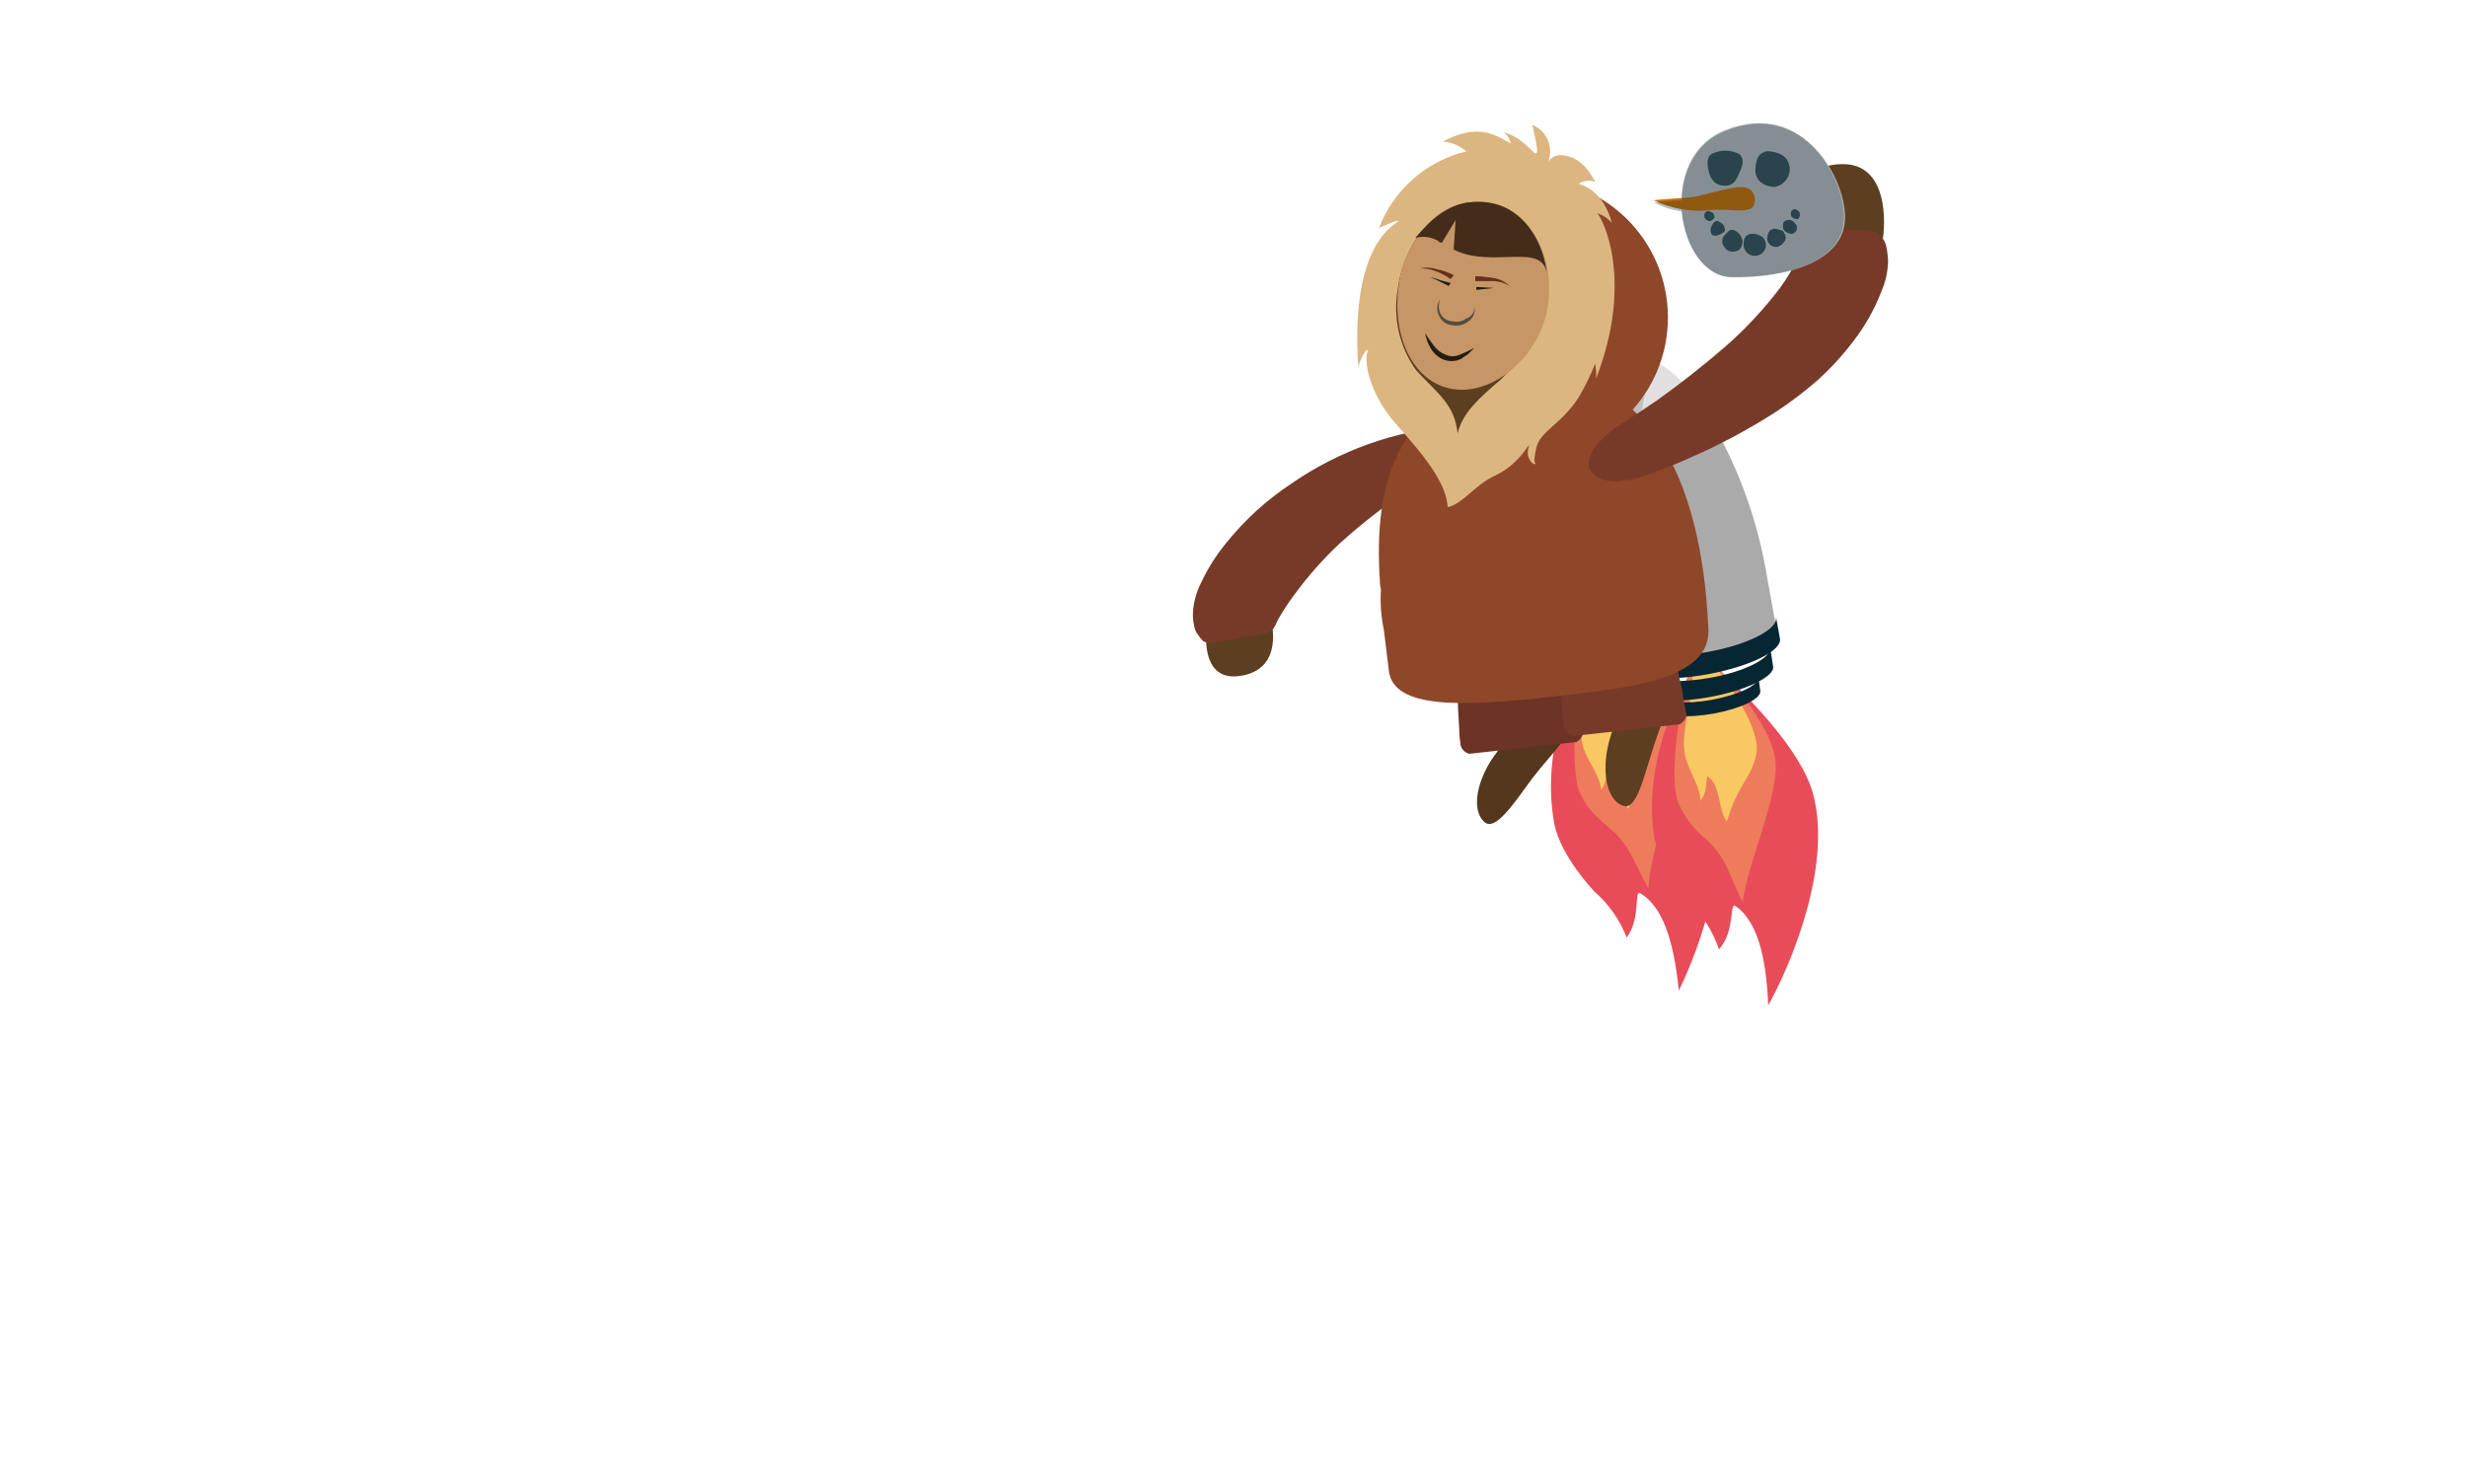
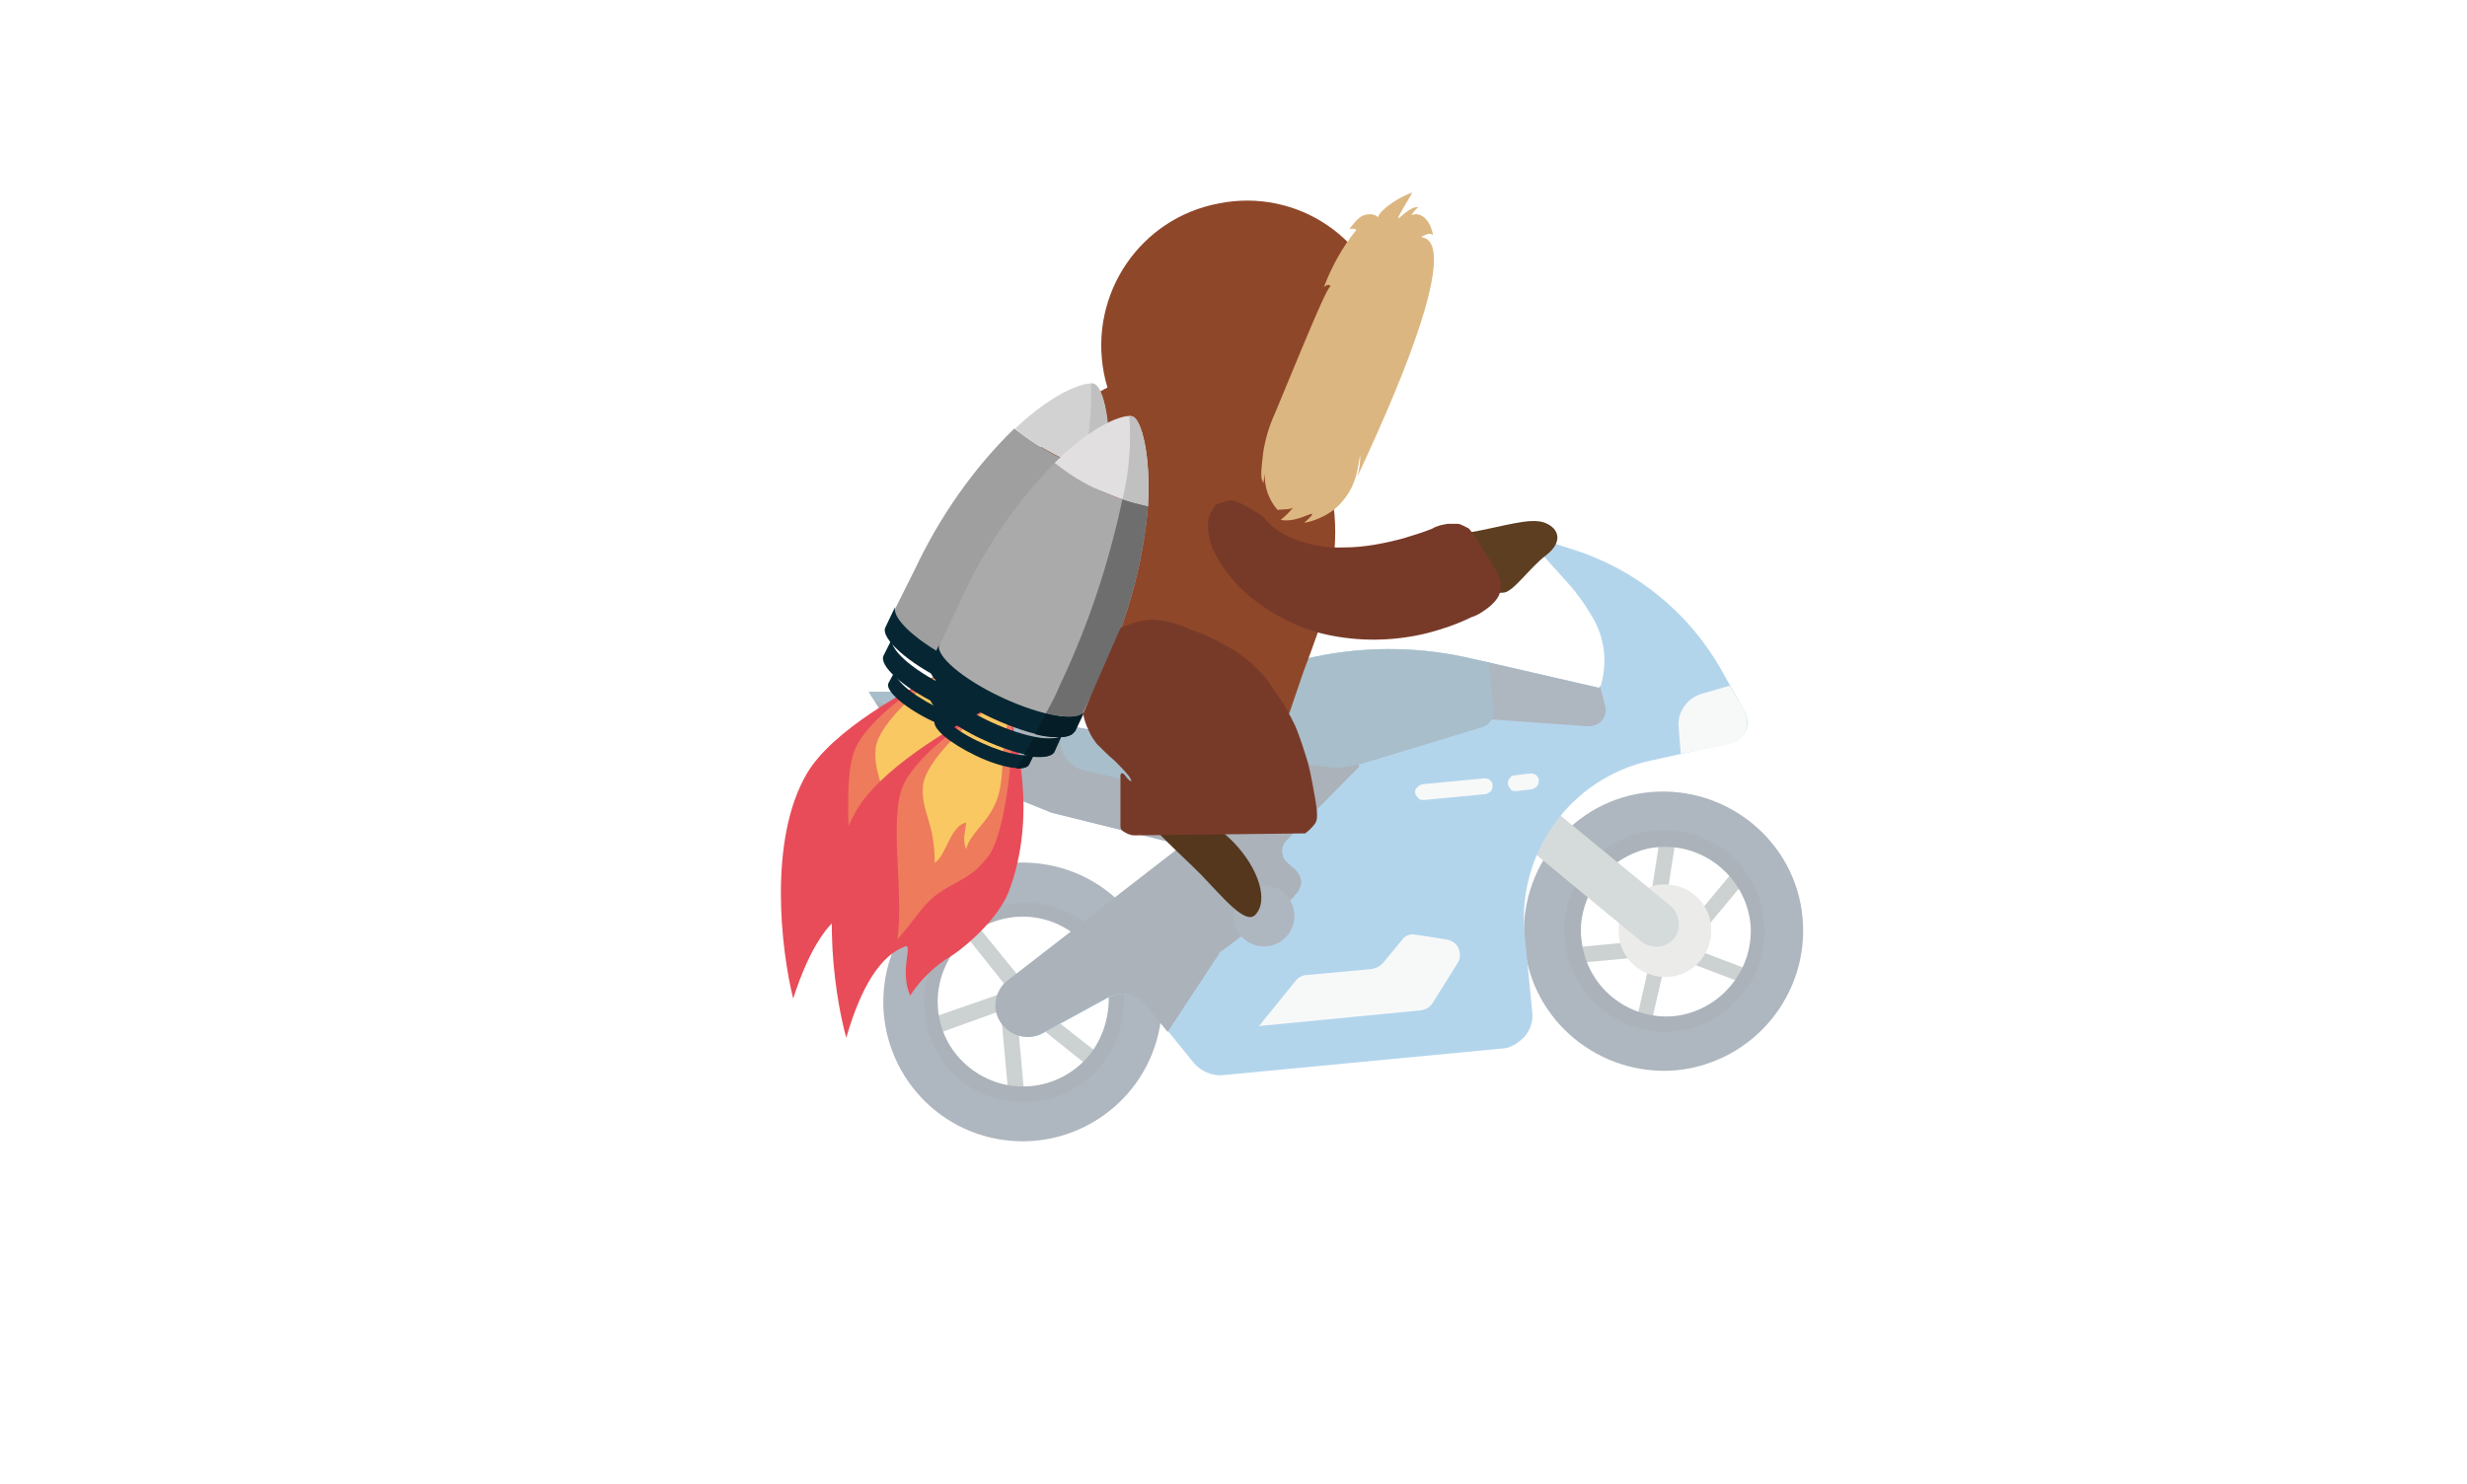
- <svg xmlns="http://www.w3.org/2000/svg" viewBox="0 0 251 151">
-   <defs>
-     <style>.cls-1{fill:#e84c59;}.cls-2{fill:#ee7b5c;}.cls-3{fill:#f9c862;}.cls-4{fill:#062633;}.cls-5{fill:#abaaaa;}.cls-6{fill:#e1dfe0;}.cls-7{fill:none;}.cls-8{fill:#041d26;}.cls-9{fill:#6e6e6e;}.cls-10{fill:silver;}.cls-11{fill:#5e3e21;}.cls-12{fill:#783a28;}.cls-13{fill:#54371d;}.cls-14{fill:#6d3325;}.cls-15{fill:#8f4729;}.cls-16{fill:#dcb680;}.cls-17{fill:#c69666;}.cls-18{fill:#662f1e;}.cls-19{fill:#231d13;}.cls-20{fill:#574c3e;}.cls-21{fill:#442c1a;}.cls-22{fill:#bdbbbb;}.cls-23{fill:#3a5056;}.cls-24{fill:#cc6f00;}.cls-25{fill:#002735;opacity:0.3;isolation:isolate;}</style>
-   </defs>
-   <g id="Layer_2" data-name="Layer 2">
-     <path class="cls-1" d="M163.3,66.4c3.4,2.7,9.6,8.2,11,12.8,2.3,7.2-1.4,17.4-3.5,21.6-.5-5.2-1.7-8.6-3.9-9.9-.7-.4.1,2.5-1.4,4.5a11.85,11.85,0,0,0-3.3-4.7c-1.4-1.5-3.7-4.5-4.1-7.1-1.4-8.1,2.5-15.2,3.1-16.9Z" />
-     <path class="cls-2" d="M163.3,66.4c1.6,1,6.2,5.8,6.9,9.2S168,86,167.7,90.4c-1.6-2.9-1.8-4.3-3.9-6.1s-2.3-2.2-3-3.5-.8-5.6-.3-9.4a17.86,17.86,0,0,1,.9-4.6Z" />
-     <path class="cls-3" d="M163.3,66.4c1.6,1.5,5.3,6.4,5,8.9s-1.8,3.2-2.6,7c-.9-.9-.8-3.8-2.2-4.5-.1,1,.1,1.6-.6,2.6-.1-1.5-1.2-2.6-1.8-4.3-.6-2-.1-4.2.1-6.1a17.1,17.1,0,0,0,0-3.2Z" />
-     <path class="cls-4" d="M163,67.9c3.6-.9,6.3-2.4,6.1-3.4l.4,1.8c.2,1-2.5,2.5-6.1,3.4s-6.7.7-7-.3l-.4-1.8C156.3,68.6,159.4,68.8,163,67.9Z" />
-     <path class="cls-4" d="M163.6,70.1c2.7-.6,4.8-1.9,4.6-2.6l.3,1.4c.2.8-1.9,1.9-4.6,2.6s-5.1.6-5.2-.2l-.3-1.4C158.5,70.6,160.8,70.7,163.6,70.1Z" />
-     <path class="cls-5" d="M162,41.9a46.06,46.06,0,0,1,6.5,15.5c.9,3.7,1.6,6.5,1.6,6.5a30.92,30.92,0,0,1-7.1,3.4,34,34,0,0,1-7.8.3s-.8-2.7-1.7-6.5a44.67,44.67,0,0,1-1.1-16.7,21.36,21.36,0,0,0,5-.6A29.82,29.82,0,0,0,162,41.9Z" />
-     <path class="cls-6" d="M155.3,36c.9-.2,3.7,1.5,6.6,5.9a19.78,19.78,0,0,1-4.8,1.8,20.74,20.74,0,0,1-5,.6C152.9,39.2,154.6,36.2,155.3,36Z" />
-     <path class="cls-4" d="M162.4,65.4c4.2-1,7.3-2.8,7.1-3.9l.5,2.1c.3,1.2-2.9,2.9-7.1,3.9s-7.8.9-8.1-.3l-.5-2.1C154.6,66.2,158.2,66.4,162.4,65.4Z" />
-     <path class="cls-7" d="M156.5,68.1a14.08,14.08,0,0,0,2,.1l.1.3A4.64,4.64,0,0,1,156.5,68.1Z" />
-     <path class="cls-7" d="M158.7,70.3h.5v.2A1.69,1.69,0,0,0,158.7,70.3Z" />
-     <path class="cls-8" d="M158.6,68.4l.6,1.8h-.5a.78.78,0,0,1-.4-.4l.1.4c-1-.1-1.8-.4-1.9-.8l-.3-1.4.3.1A3.73,3.73,0,0,0,158.6,68.4Z" />
-     <path class="cls-8" d="M158.7,70.3c.2.1.4.1.6.2a5.78,5.78,0,0,0,.5,1.4c-.6-.1-1.1-.3-1.1-.6l-.2-1-.1-.4C158.4,70.1,158.5,70.2,158.7,70.3Z" />
-     <path class="cls-9" d="M157.2,63.1c.2,1,.5,1.9.7,2.9-1.8.1-3.2-.2-3.6-.8-.3-1.1-.7-2.6-1.1-4.2a44.81,44.81,0,0,1-1.1-16.7,10.55,10.55,0,0,0,2.5-.2A87,87,0,0,0,157.2,63.1Z" />
-     <path class="cls-10" d="M152.2,44.3c.7-5.1,2.3-8,3.1-8.2h.4a31,31,0,0,0-1,8.1C153.9,44.2,153,44.3,152.2,44.3Z" />
-     <path class="cls-8" d="M157.9,66l.6,2.1a12.75,12.75,0,0,1-2-.1l-.3-.1a2.22,2.22,0,0,1-1.1-.5h0c-.1-.1-.2-.2-.2-.3l-.5-2.1v.2C154.7,65.8,156.1,66.1,157.9,66Z" />
-     <path class="cls-1" d="M174.2,67.5c3.2,2.9,9.1,8.7,10.3,13.4,1.9,7.3-2.3,17.3-4.6,21.4-.2-5.2-1.2-8.6-3.3-10.1-.7-.5,0,2.5-1.7,4.4a12.6,12.6,0,0,0-3-4.8c-1.4-1.6-3.4-4.7-3.7-7.3-.9-8.1,3.3-15.1,4.1-16.7Z" />
-     <path class="cls-2" d="M174.2,67.5c1.5,1.1,5.8,6.1,6.4,9.6s-2.7,10.3-3.3,14.7c-1.5-3-1.6-4.4-3.6-6.3a10.08,10.08,0,0,1-2.9-3.7c-.7-1.5-.5-5.7.2-9.4a20.09,20.09,0,0,1,1.1-4.6Z" />
-     <path class="cls-3" d="M174.2,67.5c1.5,1.6,5,6.7,4.5,9.2s-1.9,3.1-3,6.9c-.9-1-.6-3.9-2-4.6-.2,1,0,1.6-.7,2.5,0-1.4-1-2.7-1.5-4.4-.5-2,.2-4.1.5-6.1a17.2,17.2,0,0,0,.2-3.2Z" />
-     <path class="cls-4" d="M173.8,69c3.6-.6,6.4-2,6.3-3.1l.3,1.9c.2,1-2.6,2.4-6.3,3.1s-6.7.4-6.9-.7l-.3-1.9C167.1,69.3,170.2,69.6,173.8,69Z" />
-     <path class="cls-4" d="M174.2,71.2c2.7-.5,4.8-1.5,4.7-2.3l.2,1.4c.1.8-2,1.8-4.7,2.3s-5,.3-5.2-.5l-.2-1.4C169.2,71.5,171.5,71.7,174.2,71.2Z" />
-     <path class="cls-5" d="M174.2,43a46.64,46.64,0,0,1,5.6,15.8c.7,3.8,1.2,6.6,1.2,6.6a31.16,31.16,0,0,1-7.3,3,33.92,33.92,0,0,1-7.8-.1s-.6-2.7-1.3-6.6a44.67,44.67,0,0,1-.2-16.7,23.89,23.89,0,0,0,9.8-2Z" />
-     <path class="cls-6" d="M167.9,36.8c.9-.2,3.6,1.7,6.3,6.2a20.86,20.86,0,0,1-9.8,1.8C165.3,39.8,167.1,36.9,167.9,36.8Z" />
-     <path class="cls-4" d="M173.4,66.4c4.2-.7,7.5-2.3,7.3-3.6l.4,2.2c.2,1.2-3,2.8-7.3,3.6s-7.8.4-8-.8l-.4-2.2C165.5,66.9,169.1,67.2,173.4,66.4Z" />
-     <path class="cls-7" d="M167.3,68.8a14.92,14.92,0,0,0,2.1.2.37.37,0,0,0,.1.3A5.09,5.09,0,0,1,167.3,68.8Z" />
-     <path class="cls-7" d="M169.4,71.1h.5v.2A.76.76,0,0,1,169.4,71.1Z" />
-     <path class="cls-8" d="M169.4,69.3a18,18,0,0,0,.5,1.9h-.5a.78.78,0,0,1-.4-.4l.1.4c-1-.2-1.8-.5-1.8-.9l-.3-1.4c.1,0,.2.1.3.1A7.61,7.61,0,0,0,169.4,69.3Z" />
-     <path class="cls-8" d="M169.4,71.1a1.42,1.42,0,0,0,.6.2c.1.5.3,1,.4,1.4-.6-.1-1.1-.3-1.1-.6l-.2-1.4C169,70.9,169.2,71.1,169.4,71.1Z" />
-     <path class="cls-9" d="M168.3,63.9a24.75,24.75,0,0,0,.6,2.9c-1.9,0-3.2-.4-3.5-1-.2-1.1-.5-2.6-.8-4.3a44.67,44.67,0,0,1-.2-16.7h2.5A81.61,81.61,0,0,0,168.3,63.9Z" />
-     <path class="cls-10" d="M164.3,44.8c1-5.1,2.7-7.9,3.5-8.1h.4a31.24,31.24,0,0,0-1.4,8A6.92,6.92,0,0,1,164.3,44.8Z" />
-     <path class="cls-8" d="M168.9,66.8a22.5,22.5,0,0,0,.5,2.2,14.92,14.92,0,0,1-2.1-.2.37.37,0,0,1-.3-.1,3.7,3.7,0,0,1-1.1-.5h0c-.1-.1-.1-.2-.2-.3l-.4-2.2v.2C165.7,66.5,167,66.8,168.9,66.8Z" />
-     <path class="cls-11" d="M129.2,62.6c.5,1.7,1,5.7-3.2,6.2s-3.2-5.4-3.2-5.4Z" />
-     <path class="cls-12" d="M148.1,45.5c0,.8-.1,1-.3,1.2l-.4.5a3,3,0,0,1-.8.8c-.3.2-.5.4-.8.6a3,3,0,0,1-.8.4,19.23,19.23,0,0,0-3.1,1.8,61.23,61.23,0,0,0-5.6,4.5,38,38,0,0,0-4.6,5.2,23.26,23.26,0,0,0-1.7,2.6c-.2.4-.3.8-.6,1s-.3.2-.5.3l-.5.1-.4.1a11.31,11.31,0,0,1-1.2.2l-3.2.6c-1,0-1.2-.1-1.3-.3a2.18,2.18,0,0,1-.4-.5,1.8,1.8,0,0,1-.4-.9,4.88,4.88,0,0,1-.1-1.7,7.73,7.73,0,0,1,.8-2.7,19.05,19.05,0,0,1,2.6-4.1,29,29,0,0,1,6.6-6,33.85,33.85,0,0,1,7.8-4,33.11,33.11,0,0,1,4.2-1.2,5.45,5.45,0,0,1,2.2-.1,2.66,2.66,0,0,1,1.2.3l.6.3c.2,0,.4.2.7,1Z" />
-     <path class="cls-13" d="M155.4,70c-.3-.4-4.6,4.4-4.6,4.4a12.76,12.76,0,0,0,2.8.7c-.4.4-.8.9-1.2,1.3-2.2,2.8-2.8,6.1-1.3,7.3,1.1.8,2.9-1.9,4.8-4.5,1-1.3,2.1-2.5,2.8-3.4h0l1.3-1.6s-.1-1.1-3.1-1.8C156.4,72.3,155.8,70.4,155.4,70Z" />
-     <path class="cls-14" d="M156.3,61c2.1,1,1.9,2.3,2.4,3.5a24.73,24.73,0,0,1,1.1,3.6c.3,1.2.5,2.5.8,3.7l.3,1.8c.1.3.1.6.2.9a1.45,1.45,0,0,1-.7,1l-10.9,1.2a1.18,1.18,0,0,1-.9-.9c0-.3-.1-.6-.1-.9l-.1-1.9a24.09,24.09,0,0,1,0-3.8,24.33,24.33,0,0,1,.3-3.8c.1-1.3-.2-2.5,1.7-3.9Z" />
-     <path class="cls-11" d="M164.6,67.7c-.4-.3-2.8,5.7-2.8,5.7a12.65,12.65,0,0,0,2.8-.3,8.65,8.65,0,0,0-.7,1.7c-1.1,3.4-.5,6.7,1.3,7.2,1.3.4,2-2.8,3-5.9.5-1.6,1.1-3,1.4-4.2h0l.7-2s-.5-1-3.5-.6C166.2,69.5,165,68,164.6,67.7Z" />
-     <path class="cls-12" d="M166.8,59.2c2.1,1,1.9,2.3,2.4,3.5a24.73,24.73,0,0,1,1.1,3.6c.3,1.2.5,2.5.8,3.7l.3,1.8c.1.3.1.6.2.9a1.45,1.45,0,0,1-.7,1L160,74.9a1.18,1.18,0,0,1-.9-.9c0-.3-.1-.6-.1-.9l-.1-1.9a24.09,24.09,0,0,1,0-3.8,24.33,24.33,0,0,1,.3-3.8c.1-1.3-.2-2.5,1.7-3.9Z" />
-     <path class="cls-15" d="M141.5,32.4a14.1,14.1,0,1,0,14-14.2h0A14.15,14.15,0,0,0,141.5,32.4Z" />
-     <path class="cls-15" d="M140.8,64.1l.5,4.1c.4,4,7.6,3.7,16.5,2.7,7.6-.9,16.6-1.6,16-7.2h0c-.7-14.9-6.2-26.8-19-25.3h0c-12.7,1.5-15.1,10.6-14.4,20.8v.2l.1.6A15,15,0,0,0,140.8,64.1Z" />
-     <path class="cls-16" d="M147.3,51.6c1.5-.3,2.8-2.3,4.8-3.2,2.8-1.3,3.7-3.9,3.4-2.8s.6,1.8.7,1.6-.3.2.1-1.6,2.6-2.4,4.4-5.3a24.94,24.94,0,0,0,1.6-3.3,7.57,7.57,0,0,1,.1,1.5c3.9-10.1.6-16.4.1-16.8a3.07,3.07,0,0,1,1.5,1c-.9-3.4-3.1-3.9-3.4-4a2,2,0,0,1,1.7-.2c-.8-1.5-1.7-2.5-3.3-2.7a1.49,1.49,0,0,0-1.5.7,2.91,2.91,0,0,0-1.6-3.8h0c.8,3.4.4,2.8.3,2.9s-1.5-1.8-3.2-2.1a1.64,1.64,0,0,1,.7,1.1c-1.6-.9-3.3-2.1-6.9-.2a4.29,4.29,0,0,1,2.4,1,12.72,12.72,0,0,0-8.9,7.8c.3-.1,1.9-.9,2-.7-1.1.7-4.9,3.3-4.1,14.9.1-.6.7-1.9,1-1.8-.5,1,0,4.2,2.7,7.4C145.5,47,147.1,49.3,147.3,51.6Z" />
-     <path class="cls-11" d="M142.2,29.5c.7-5.4,4.6-9.4,8.5-8.9s6.4,5.3,5.7,10.7a11.84,11.84,0,0,1-3.8,7.4c-2.1,1.8-3.8,3.3-4.3,5.4-.3-3-2.1-4.1-4.2-6.4A10.89,10.89,0,0,1,142.2,29.5Z" />
-     <path class="cls-17" d="M142.3,29.1c-.7,5.2,1.5,9.9,5.6,10.5s8.9-3.4,9.6-8.6-2-9.9-6.1-10.4S142.9,23.8,142.3,29.1Z" />
-     <path class="cls-18" d="M147.6,28.4a7.14,7.14,0,0,0-1.5-.8,4.53,4.53,0,0,0-1.6-.3,3.22,3.22,0,0,1,1.7.1,5.78,5.78,0,0,1,1.7.6Z" />
-     <path class="cls-18" d="M150.1,28.1a13.66,13.66,0,0,1,1.9.2,3,3,0,0,1,1.6.8,3.37,3.37,0,0,0-1.7-.5h-1.8Z" />
-     <polygon class="cls-19" points="150.2 29.2 152 29.3 150.2 29.5 150.2 29.2" />
-     <path class="cls-19" d="M147.4,29.1l-1-.5a4.18,4.18,0,0,0-1-.4,4.51,4.51,0,0,1,1.1.3l1.1.3Z" />
-     <path class="cls-20" d="M150,31.2a1.43,1.43,0,0,1-.6,1.5,2,2,0,0,1-1.6.4,1.61,1.61,0,0,1-1.4-1,1.54,1.54,0,0,1,.1-1.6,2,2,0,0,0-.1.8,1.45,1.45,0,0,0,.2.7,1.52,1.52,0,0,0,1.2.7,1.74,1.74,0,0,0,1.4-.3A1.13,1.13,0,0,0,150,31.2Z" />
-     <path class="cls-19" d="M150,35.4l-.6.6c-.2.2-.5.3-.7.5a2.24,2.24,0,0,1-1.8.1,2.76,2.76,0,0,1-1.3-1.1,4.42,4.42,0,0,1-.6-1.6,14.63,14.63,0,0,0,.9,1.3,2.73,2.73,0,0,0,1.2.9,1.71,1.71,0,0,0,1.4,0c.2-.1.5-.2.7-.3Z" />
-     <path class="cls-21" d="M152.6,20.9a6.59,6.59,0,0,0-3.1-.3c-2.7.3-4.9,2.9-5.5,3.6a3.06,3.06,0,0,1,2.3.3.52.52,0,0,0,.4.2l1.4-2.3-.2,3c4,2,9.2-.9,9.5,2.6-.3-3.3-2.2-6.2-4.8-7.1" />
-     <path class="cls-11" d="M191.5,24.7c.4-2,.6-8.1-4.1-8s-2.9,3.7-2.6,4.7a4.93,4.93,0,0,1-.4,3.4Z" />
-     <path class="cls-12" d="M161.7,47.7a2,2,0,0,1,.1-1.3l.3-.6a3.92,3.92,0,0,1,.8-1,8.45,8.45,0,0,1,1.8-1.5c1.3-.8,2.6-1.7,3.8-2.5,2.4-1.7,4.8-3.6,7-5.5a39.82,39.82,0,0,0,5.6-6,18.34,18.34,0,0,0,1.8-3,6.11,6.11,0,0,1,.7-1.4,4.35,4.35,0,0,1,.6-.7,2.18,2.18,0,0,1,.5-.4l.4-.2a11.14,11.14,0,0,1,1.3-.2h3.4c1,.1,1.2.3,1.3.4l.4.4a2,2,0,0,1,.4.8,8.75,8.75,0,0,1,.2,1.6,8.24,8.24,0,0,1-.7,3.1,19.79,19.79,0,0,1-2.9,5.1,28.3,28.3,0,0,1-3.7,4,40.1,40.1,0,0,1-4.1,3.1,62.08,62.08,0,0,1-8.8,4.7c-1.5.7-3,1.2-4.5,1.8a6.87,6.87,0,0,1-2.4.5,3.3,3.3,0,0,1-1.4,0,1.85,1.85,0,0,1-.7-.2,2.35,2.35,0,0,1-1.2-1Z" />
-     <path class="cls-22" d="M175.6,13.2c-7.2,2.8-4.9,14.8.5,15,6,.1,11.3-1.7,11.6-5.7S183.6,10.1,175.6,13.2Z" />
-     <path class="cls-23" d="M174.9,15.4c-.6.2-1.4.2-1.1,1.8s1.2,1.7,1.8,1.7c1-.1,1.1-.8,1.4-1.4s.5-1.3,0-1.8A3,3,0,0,0,174.9,15.4Z" />
-     <path class="cls-23" d="M175,22.6c-.2-.1-.5-.3-.8.3a.85.85,0,0,0,0,1c.3.2.7,0,.9-.1s.5-.3.4-.5A.94.94,0,0,0,175,22.6Z" />
-     <path class="cls-23" d="M179.7,15.4c-.6.2-1,.4-1.1,1.8-.1,1.7,1.8,1.9,2.1,1.8a1.93,1.93,0,0,0,1.3-1.2,1.76,1.76,0,0,0-.5-1.9A2.9,2.9,0,0,0,179.7,15.4Z" />
-     <path class="cls-23" d="M181.8,22.4c-.3.1-.4.2-.4.7s.7.7.9.7a.62.62,0,0,0,.3-1.1A.71.71,0,0,0,181.8,22.4Z" />
-     <path class="cls-23" d="M180.4,23.3c-.3.1-.5.2-.6.9a.89.89,0,0,0,1.1.9,1.34,1.34,0,0,0,.7-.6c.2-.3,0-.7-.2-1C181.1,23.4,180.6,23.2,180.4,23.3Z" />
-     <path class="cls-23" d="M178.1,23.8c-.4.1-.7.3-.7,1.1a1.12,1.12,0,0,0,1.4,1.1,1.1,1.1,0,0,0,.5-1.9A1.8,1.8,0,0,0,178.1,23.8Z" />
-     <path class="cls-23" d="M176.6,23.5c-.4-.2-.6-.2-1.1.4-.7.7.1,1.5.3,1.6a1.17,1.17,0,0,0,1,0c.3-.1.5-.6.5-1A1.53,1.53,0,0,0,176.6,23.5Z" />
-     <path class="cls-23" d="M182.5,21.3c-.2.1-.3.1-.3.5s.5.5.6.5a.32.32,0,0,0,.3-.3c.1-.1,0-.4-.1-.5S182.6,21.2,182.5,21.3Z" />
-     <path class="cls-23" d="M173.7,21.5c-.2.1-.3.1-.3.5s.5.5.6.5.3-.2.4-.3,0-.4-.1-.5S173.8,21.4,173.7,21.5Z" />
-     <path class="cls-24" d="M177.7,19.1c-1.1-.3-4.1.7-5.2.9s-4.4.3-4.2.4a10.66,10.66,0,0,0,5.6,1c1.8-.2,3.1.2,4-.1C178.8,21.2,178.8,19.4,177.7,19.1Z" />
-     <path class="cls-25" d="M187.6,22.5c-.3,4-5.5,5.8-11.5,5.7-2.8-.1-4.7-3.3-5-6.7a7.51,7.51,0,0,1-2.8-.9,20.68,20.68,0,0,1,2.8-.2c.1-3,1.4-5.9,4.5-7.1C183.6,10.1,187.9,18.5,187.6,22.5Z" />
+ <svg xmlns="http://www.w3.org/2000/svg" version="1.1" id="Layer_1" x="0px" y="0px" viewBox="0 0 251 151" style="enable-background:new 0 0 251 151;" xml:space="preserve">
+   <style type="text/css">
+ 	.st0{opacity:0.4;}
+ 	.st1{fill:#7F8C8D;}
+ 	.st2{fill:#CECCCA;}
+ 	.st3{fill:#35495E;}
+ 	.st4{fill:#2C3E50;}
+ 	.st5{fill:#95A5A5;}
+ 	.st6{fill:#4295CF;}
+ 	.st7{fill:#255D7C;}
+ 	.st8{fill:#ECF0F1;}
+ 	.st9{fill:#5E3E21;}
+ 	.st10{fill:#8F4729;}
+ 	.st11{fill:#DCB680;}
+ 	.st12{fill:#783A28;}
+ 	.st13{fill:#E84C59;}
+ 	.st14{fill:#EE7B5C;}
+ 	.st15{fill:#F9C862;}
+ 	.st16{fill:#062633;}
+ 	.st17{fill:#9F9F9F;}
+ 	.st18{fill:#D3D2D2;}
+ 	.st19{fill:none;}
+ 	.st20{fill:#ABAAAA;}
+ 	.st21{fill:#041D26;}
+ 	.st22{fill:#6E6E6E;}
+ 	.st23{fill:#C0C0C0;}
+ 	.st24{fill:#E1DFE0;}
+ 	.st25{fill:#54371D;}
+ </style>
+   <g id="Layer_3">
+     <g class="st0">
+       <path class="st1" d="M102.9,101l-0.1-0.1L98.1,95c-0.2-0.2-0.2-0.5-0.1-0.8c0.1-0.3,0.3-0.5,0.6-0.5c0.3,0,0.6,0.1,0.7,0.3    l4.8,5.9c0.3,0.3,0.3,0.8-0.1,1.1C103.7,101.2,103.2,101.2,102.9,101L102.9,101z" />
+       <path class="st1" d="M94.5,105c-0.2-0.2-0.3-0.5-0.3-0.8c0.1-0.3,0.3-0.5,0.5-0.6l8.6-3c0.3-0.1,0.6,0,0.8,0.1    c0.2,0.2,0.3,0.5,0.3,0.8c-0.1,0.3-0.3,0.5-0.5,0.6l-8.6,3.1C95,105.3,94.7,105.2,94.5,105L94.5,105z" />
+       <path class="st1" d="M102.9,111.9c-0.2-0.1-0.3-0.3-0.3-0.5l-0.8-8.8c0-0.4,0.3-0.8,0.7-0.9c0.4,0,0.8,0.3,0.9,0.7l0,0l0.8,8.8    c0,0.4-0.3,0.8-0.7,0.9C103.3,112.1,103.1,112.1,102.9,111.9z" />
+       <path class="st1" d="M104.5,103.5c-0.3-0.3-0.4-0.8-0.1-1.1c0.3-0.3,0.8-0.4,1.1-0.1c0,0,0,0,0,0l6,4.7c0.3,0.3,0.4,0.8,0.1,1.1    c0,0,0,0,0,0c-0.3,0.3-0.7,0.4-1.1,0.2c0,0,0,0,0,0L104.5,103.5L104.5,103.5z" />
+       <path class="st1" d="M166.8,104.6c-0.2-0.2-0.3-0.5-0.3-0.8l1.6-7c0.1-0.4,0.6-0.6,1-0.5c0.4,0.1,0.6,0.5,0.5,0.9l-1.6,6.9    c0,0.2-0.2,0.4-0.4,0.5c-0.2,0.1-0.4,0.1-0.6,0.1C167,104.6,166.9,104.6,166.8,104.6L166.8,104.6z" />
+       <path class="st1" d="M170.9,97.6c-0.3-0.3-0.4-0.8-0.1-1.1c0.2-0.3,0.6-0.4,0.9-0.2l6.3,2.4c0.4,0.2,0.6,0.6,0.5,1    c0,0.1-0.1,0.2-0.2,0.3c-0.2,0.2-0.5,0.2-0.8,0.1l-6.3-2.4C171,97.7,170.9,97.7,170.9,97.6z" />
+       <path class="st1" d="M172,95.1L172,95.1c-0.3-0.3-0.4-0.8-0.1-1.1l4.5-5.4c0.1-0.2,0.3-0.3,0.5-0.3c0.2,0,0.4,0,0.6,0.2l0,0    c0.3,0.3,0.4,0.8,0.1,1.1c0,0,0,0,0,0l-4.5,5.4C172.8,95.3,172.3,95.4,172,95.1L172,95.1z" />
+       <path class="st1" d="M168.2,92.3c-0.2-0.2-0.3-0.5-0.3-0.7l1-6.4c0.1-0.4,0.5-0.7,0.9-0.7c0.1,0,0.3,0.1,0.4,0.2    c0.2,0.2,0.3,0.5,0.3,0.7l-1,6.4c-0.1,0.4-0.5,0.7-0.9,0.7C168.5,92.5,168.3,92.4,168.2,92.3z" />
+       <path class="st1" d="M159.8,97.8c-0.3-0.3-0.4-0.8-0.1-1.1c0.1-0.2,0.3-0.3,0.5-0.3l7.5-0.7c0.3,0,0.6,0.1,0.7,0.3    c0.2,0.2,0.2,0.5,0.1,0.8c-0.1,0.3-0.4,0.4-0.6,0.5l-7.5,0.7C160.2,98,160,98,159.8,97.8L159.8,97.8z" />
+       <path class="st2" d="M167.8,90.3c0.4-0.2,0.8-0.3,1.2-0.3c2.6-0.2,4.9,1.7,5.1,4.3c0.2,2.6-1.7,4.9-4.3,5.1    c-2.6,0.2-4.9-1.7-5.1-4.3c0-0.4,0-0.7,0-1.1" />
+       <path class="st3" d="M183.4,93.4c-0.7-7.8-7.7-13.5-15.5-12.8c-7.8,0.7-13.5,7.7-12.8,15.5s7.7,13.5,15.5,12.8c0,0,0,0,0,0    C178.4,108.1,184.1,101.2,183.4,93.4z M170.4,104.1c-5.2,0.5-9.8-3.2-10.4-8.4c0,0,0,0,0-0.1c-0.2-1.7,0.1-3.4,0.8-4.9l3-3.7    c1.4-1,3-1.6,4.6-1.8c5.2-0.4,9.7,3.5,10.1,8.7c0.4,5.1-3.3,9.5-8.3,10.1L170.4,104.1z" />
+       <path class="st4" d="M162.9,102.6c-2.1-1.7-3.4-4.2-3.7-6.9c-0.2-1.8,0.1-3.6,0.9-5.3c0-0.1,0.1-0.1,0.1-0.2l3-3.7    c0-0.1,0.1-0.1,0.1-0.1c4.6-3.3,11-2.3,14.3,2.3c3.3,4.6,2.3,11-2.3,14.3C171.6,105.8,166.5,105.6,162.9,102.6L162.9,102.6z     M161.6,91.2c-0.6,1.4-0.9,2.9-0.7,4.4c0.5,4.8,4.7,8.2,9.4,7.8l0,0c4.7-0.5,8.2-4.7,7.8-9.4c-0.5-4.7-4.7-8.2-9.4-7.8    c-1.5,0.1-2.9,0.7-4.1,1.5L161.6,91.2z" />
+       <path class="st5" d="M150.9,82.5l9.9,8.2l6.2,5.1c1,0.8,2.5,0.7,3.3-0.3c0.3-0.3,0.4-0.7,0.5-1.1c0.1-0.8-0.2-1.7-0.8-2.2l-10-8.2    l-7.4-6.1L150.9,82.5z" />
+       <path class="st3" d="M101.5,115.9c7.7,1.4,15.1-3.7,16.5-11.4s-3.7-15.1-11.4-16.5c-7.7-1.4-15.1,3.7-16.5,11.4c0,0,0,0,0,0    C88.7,107.1,93.8,114.5,101.5,115.9C101.5,115.9,101.5,115.9,101.5,115.9z M94.8,100.5c0.9-5.1,5.8-8.5,11-7.6c0,0,0,0,0,0    c1.7,0.3,3.2,1,4.4,2.1l2.7,3.9c0.6,1.6,0.7,3.3,0.4,4.9c-1.1,5.1-6.1,8.4-11.2,7.3C97.2,110.1,94,105.4,94.8,100.5L94.8,100.5z" />
+       <path class="st4" d="M97.6,109.8c-4.3-3.7-4.8-10.1-1.1-14.4c3.4-3.9,9.2-4.7,13.5-1.8c0.4,0.3,0.4,0.7,0.2,1.1    c-0.1,0.1-0.2,0.2-0.3,0.3c-0.3,0.1-0.6,0.1-0.8-0.1c-3.9-2.8-9.3-1.9-12.1,2c-2.6,3.7-2,8.8,1.6,11.7l0,0c3.7,3,9.1,2.5,12.2-1.2    c1.4-1.7,2.1-4,2-6.2c0-0.3,0.1-0.6,0.3-0.7c0.4-0.2,0.9-0.1,1.1,0.2c0.1,0.1,0.1,0.2,0.1,0.4c0.5,5.6-3.7,10.6-9.4,11    C102.3,112.3,99.6,111.5,97.6,109.8L97.6,109.8z" />
+       <path class="st6" d="M152.7,106.7l-28.3,2.7c-1.1,0.1-2.2-0.4-2.9-1.2l-2.6-3.2l-2.1-2.6c-1-1.3-2.8-1.6-4.2-0.8l-6.4,3.5    c-1.4,0.8-3.1,0.4-4.1-0.8l0,0c-0.6-0.7-0.8-1.6-0.7-2.4c0.1-0.9,0.6-1.7,1.3-2.2L120.3,86L107,82.7l-14.6-5.9l-4-6.4l16,0.1    c0.6,0,1.1,0.3,1.4,0.8L107,73c0.2,0.3,0.5,0.5,0.8,0.7l17.7,3.1l0.8,0.1l-0.1-0.8c-0.4-4.3,2.5-8.2,6.7-9.1l1-0.2    c5.3-1.1,10.9-1,16.2,0.3l1.4,0.3l11.3,2.6c0.8-2.5,0.5-5.2-0.9-7.4c-0.7-1.2-1.5-2.3-2.4-3.3l-4.5-5l5,1.6    c6.4,2,11.8,6.4,15.1,12.2l2.4,4.3c0.6,1.1,0.2,2.4-0.8,3c-0.2,0.1-0.4,0.2-0.6,0.2c-1.4,0.3-4.6,1-8.2,1.8    c-8.1,1.8-13.5,9.3-12.8,17.5l0.8,8.1c0.1,0.9-0.2,1.8-0.8,2.5C154.4,106.2,153.6,106.7,152.7,106.7z" />
+       <path class="st4" d="M124.4,96.7c-0.2,0.1-0.3,0.2-0.4,0.4l-5.2,7.9l0,0l-2.1-2.6c-1-1.3-2.8-1.6-4.2-0.8l-6.4,3.5    c-1.4,0.8-3.1,0.4-4.1-0.8l0,0c-0.6-0.7-0.8-1.6-0.7-2.4c0.1-0.9,0.6-1.7,1.3-2.2L120.3,86L107,82.7l-14.6-5.9l-4-6.4l16,0.1    c0.6,0,1.1,0.3,1.4,0.8L107,73c0.2,0.3,0.5,0.5,0.8,0.7l17.7,3.1l0.8,0.1l8.4,1c1.2,0.1,2.3,0.1,3.5-0.2l0.1,0.3l-7.4,7.5    c-0.6,0.6-0.6,1.6,0,2.2c0,0,0.1,0.1,0.1,0.1l0.8,0.7c0.3,0.3,0.5,0.7,0.6,1.1c0,0.4-0.1,0.8-0.4,1.2l-0.6,0.7l-5,3.7L124.4,96.7z    " />
+       <path class="st7" d="M123.9,79.3c-0.7,1.1-2.1,1.7-3.4,1.4l-10.2-2.3c-1.3-0.3-2.3-1.4-2.4-2.8l-0.2-1.9c0.1,0.1,0.2,0.1,0.3,0.1    l17.4,3L123.9,79.3z" />
+       <circle class="st3" cx="128.6" cy="93.2" r="3.1" />
+       <path class="st8" d="M131.9,99.7l-3.8,4.7l16.5-1.6c0.5-0.1,0.9-0.3,1.2-0.8l2.5-4c0.3-0.5,0.3-1,0.1-1.5    c-0.2-0.5-0.7-0.8-1.2-0.9l-3.2-0.5c-0.5-0.1-1.1,0.1-1.4,0.6l-1.9,2.3c-0.3,0.3-0.6,0.5-1.1,0.6l-6.5,0.6    C132.6,99.2,132.2,99.4,131.9,99.7L131.9,99.7z" />
+       <path class="st8" d="M144.3,81.2c-0.2-0.2-0.4-0.5-0.3-0.8c0.1-0.3,0.4-0.5,0.7-0.6l6.3-0.6c0.3,0,0.6,0.1,0.7,0.3    c0.2,0.2,0.2,0.5,0.1,0.8c-0.1,0.3-0.4,0.4-0.6,0.5l-6.3,0.6C144.7,81.4,144.4,81.4,144.3,81.2z" />
+       <path class="st8" d="M153.7,80.3c-0.3-0.3-0.4-0.8-0.1-1.1c0.1-0.2,0.3-0.3,0.5-0.3l1.6-0.2c0.3,0,0.6,0.1,0.7,0.3    c0.2,0.2,0.2,0.5,0.1,0.8c-0.1,0.3-0.4,0.4-0.6,0.5l-1.6,0.2C154.1,80.5,153.8,80.5,153.7,80.3z" />
+       <path class="st8" d="M177.3,74.9c-0.3,0.4-0.8,0.7-1.3,0.8c-1,0.2-2.8,0.6-5,1l-0.2-2.6c-0.2-1.6,0.8-3,2.3-3.5l2.8-0.8h0.1    l1.5,2.6C177.9,73.2,177.8,74.2,177.3,74.9z" />
+       <path class="st7" d="M107.2,73.3l-4.6,1.4c-1.7,0.5-3.5,0.4-5.1-0.2L89,71.3l-0.6-0.9l16,0.1c0.6,0,1.1,0.3,1.4,0.8L107,73    L107.2,73.3L107.2,73.3z" />
+       <path class="st3" d="M161.6,73.9l-9.9-0.7c0.1-0.2-2.8-1.1-2.8-1.4l2.5-4.4l11.3,2.6c0-0.1,0.1-0.2,0.1-0.2l0.5,2    c0.2,0.5,0,1.1-0.3,1.5C162.7,73.7,162.1,73.9,161.6,73.9z" />
+       <path class="st7" d="M150.8,74l-12.2,3.7l-0.4,0.1c-1.1,0.3-2.3,0.4-3.5,0.2l-8.4-1l-0.1-0.8c-0.5-4.4,2.4-8.3,6.7-9.2l1-0.2    c5.3-1.1,10.9-1,16.2,0.3l1.4,0.3l0.5,4.9C152,73.1,151.5,73.8,150.8,74z" />
+     </g>
+     <path class="st9" d="M149.4,54.2c3.5-0.6,6.3-1.6,7.8-1s1.8,2,0.1,3.3s-3.3,3.7-4.3,3.8c-1.3,0.1-3.7,0.1-4.2-0.7s-1.1-5.3-1.1-5.3   L149.4,54.2z" />
+     <path class="st10" d="M134.1,64.3l0.2-0.6c0-0.1,0-0.1,0-0.2c3-10.2,2.6-20.1-9.9-24.5l0,0c-12.7-4.5-21.1,6.4-25.2,21.4l0,0   c-2,5.6,7.1,8.4,14.6,11c8.8,3.1,16,5.1,17.4,1.1l1.4-4.1C133.1,67.1,133.6,65.7,134.1,64.3z" />
+     <path class="st10" d="M141.2,32.4c1.5,8-3.8,15.7-11.7,17.2s-15.7-3.8-17.2-11.7c-1.5-8,3.7-15.7,11.7-17.2   C132,19.1,139.7,24.3,141.2,32.4C141.2,32.3,141.2,32.3,141.2,32.4z" />
+     <path class="st11" d="M128.7,48.2c-0.1,0.6-0.2,0.9-0.1,1c-0.4-0.5-0.3-1.1-0.1-3c0.2-1.4,0.6-2.8,1.2-4.1   c4.5-10.9,5.3-12.7,5.7-13c-0.1,0-0.2-0.3-0.7,0.1c0.8-2.1,1.9-4.1,3.3-5.8c-0.2-0.2-0.5-0.1-0.7-0.1c0.9-1.2,1.3-1.5,2.1-1.5   c0.3,0,0.6,0.1,0.8,0.3c0.2-0.8,2.4-2.2,3.5-2.5c-1.8,3-1.4,2.5-1.4,2.6s1.3-1.3,2-1.1c-0.3,0.2-0.5,0.5-0.7,0.8   c0.9-0.4,1.9,0.4,2.2,2c-0.5-0.3-0.9,0.1-1.2,0.2c0.1,0.3,5.5-1.2-6.5,24.4c0.2-0.7,0.3-1.4,0.3-2.2c-0.3,1.1-0.2,3.4-2.6,5.5   c-0.9,0.7-2,1.2-3.1,1.4c0.5-0.5,0.8-0.7,0.8-0.9s-1.7,0.9-3.2,0.6c0.5-0.4,0.9-0.8,1.3-1.3c-0.2,0.3-1.4,0.2-1.6,0.3   C129.1,50.9,128.6,49.5,128.7,48.2z" />
+     <path class="st12" d="M125.1,50.9c0.5,0,0.9,0.2,1.3,0.4c0.2,0.1,0.4,0.2,0.6,0.3c0.3,0.2,0.5,0.3,0.8,0.5c0.4,0.2,0.8,0.5,1.1,0.9   c0.6,0.7,1.4,1.2,2.2,1.6c1.8,0.8,3.7,1.2,5.7,1.1c2,0,4-0.4,5.9-0.9c1-0.3,2-0.6,3-1c0.5-0.3,1-0.4,1.6-0.5c0.3,0,0.6,0,1,0   c0.2,0,0.4,0.1,0.6,0.2l0.4,0.2c0.1,0,0.3,0.2,0.9,1.1l2,3.2c0.5,1,0.5,1.2,0.5,1.3v0.5c0,0.3-0.1,0.5-0.2,0.8   c-0.2,0.4-0.5,0.7-0.8,1c-0.6,0.5-1.3,1-2,1.2c-1.4,0.7-2.9,1.2-4.4,1.6c-3.2,0.8-6.5,0.9-9.7,0.3c-3.3-0.6-6.4-2.2-8.9-4.4   c-1.3-1.2-2.4-2.6-3.2-4.2c-0.4-0.8-0.6-1.8-0.6-2.7c0-0.5,0.1-1,0.4-1.4c0.1-0.2,0.3-0.5,0.4-0.7C124,51.3,124.2,51.1,125.1,50.9   L125.1,50.9z" />
+     <path class="st13" d="M96.3,68.2c-4.1,2-11.6,6.1-14.2,10.5c-4,6.8-2.6,18.1-1.4,22.9c1.7-5.2,3.7-8.3,6.2-9.2   c0.8-0.3-0.7,2.5,0.4,5c1.1-1.7,2.7-3,4.4-4c1.8-1.2,4.8-3.8,5.8-6.2c3.3-7.9,1-16.1,0.7-18L96.3,68.2z" />
+     <path class="st14" d="M96.3,68.2c-1.8,0.7-7.6,4.5-9.2,7.8s-0.2,11.2-0.9,15.7c2.3-2.6,2.8-4,5.4-5.3s2.9-1.7,3.9-3   s2.1-5.6,2.5-9.5c0.4-4.1,0.2-4.9,0.2-4.9L96.3,68.2z" />
+     <path class="st15" d="M96.3,68.2c-2,1.2-6.9,5.3-7.2,7.9s1.1,3.7,1,7.8c1.2-0.8,1.7-3.7,3.3-4c-0.1,1.1-0.4,1.7,0,2.7   c0.5-1.4,1.8-2.4,2.8-4c1.1-1.9,1-4.2,1.3-6.2c0.1-1.1,0.4-2.2,0.8-3.3L96.3,68.2z" />
+     <path class="st16" d="M96.2,69.8c-3.5-1.7-5.9-3.9-5.4-4.9l-0.9,1.8c-0.5,1,1.9,3.2,5.4,4.9s6.7,2.3,7.2,1.3l0.9-1.8   C102.9,72.1,99.7,71.5,96.2,69.8z" />
+     <path class="st16" d="M95.2,71.9c-2.6-1.3-4.4-2.9-4.1-3.7l-0.7,1.3c-0.4,0.7,1.5,2.4,4.1,3.7s5,1.7,5.4,1l0.7-1.3   C100.2,73.7,97.8,73.2,95.2,71.9z" />
+     <path class="st17" d="M103.2,43.6c-4.2,4.1-7.6,9-10.1,14.3L90,64.1c0,0,3.7,3.7,6.5,5.1c2.5,1,5.2,1.7,7.9,2.1   c0,0,1.4-2.6,3.2-6.3c2.7-5.2,4.4-10.9,5-16.8c-1.7-0.4-3.3-1-4.9-1.7C106.1,45.7,104.6,44.7,103.2,43.6z" />
+     <path class="st18" d="M111.4,39.1c-0.8-0.4-4.1,0.7-8.1,4.5c1.4,1.2,2.9,2.1,4.5,2.9c1.6,0.8,3.2,1.4,4.9,1.7   C113.1,42.8,112.2,39.5,111.4,39.1z" />
+     <path class="st16" d="M97.4,67.4c-4-2-6.8-4.5-6.3-5.7l-1,2.1c-0.6,1.1,2.3,3.7,6.3,5.6s7.8,2.7,8.3,1.5l1-2   C105.2,70.1,101.4,69.4,97.4,67.4z" />
+     <path class="st19" d="M102.9,71.5c-0.7-0.1-1.4-0.2-2.1-0.4l-0.2,0.3C101.3,71.6,102.1,71.7,102.9,71.5z" />
+     <path class="st19" d="M100.1,73.3l-0.5-0.1l-0.1,0.2C99.7,73.3,99.9,73.3,100.1,73.3z" />
+     <path class="st20" d="M104.5,71.3L104.5,71.3z" />
+     <path class="st21" d="M100.6,71.4c-0.3,0.6-0.7,1.2-1,1.7l0.5,0.1c0.2,0,0.4-0.1,0.5-0.3l-0.2,0.4c1.1,0.2,1.9,0,2.1-0.4l0.7-1.4   h-0.4C102.1,71.7,101.3,71.6,100.6,71.4z" />
+     <path class="st21" d="M100.1,73.3c-0.2,0-0.4,0-0.6,0c-0.3,0.4-0.5,0.9-0.8,1.3c0.7,0.1,1.1-0.1,1.3-0.3l0.5-1l0.2-0.4   C100.5,73.1,100.3,73.2,100.1,73.3z" />
+     <path class="st22" d="M103.2,66.3c-0.5,0.9-0.9,1.9-1.4,2.8c1.9,0.5,3.3,0.5,3.8,0c0.6-1.1,1.3-2.5,2.1-4.1   c2.7-5.2,4.4-10.9,5-16.8c-0.9-0.2-1.7-0.4-2.5-0.7C108.6,54,106.3,60.3,103.2,66.3z" />
+     <path class="st23" d="M112.7,48.2c0.5-5.4-0.5-8.7-1.3-9.1c-0.1-0.1-0.3-0.1-0.4-0.1c0.1,2.9-0.2,5.7-0.8,8.5   C111,47.8,111.8,48,112.7,48.2z" />
+     <path class="st21" d="M101.8,69.1c-0.4,0.7-0.7,1.4-1.1,2c0.7,0.2,1.4,0.3,2.1,0.4h0.4c0.4,0,0.9-0.1,1.2-0.2l0,0   c0.1-0.1,0.2-0.2,0.3-0.3l1-2.1c0,0.1-0.1,0.1-0.1,0.2C105.1,69.6,103.7,69.6,101.8,69.1z" />
+     <path class="st13" d="M100.9,71.9c-4,2-11.5,6.4-13.9,10.8c-3.8,6.9-2.2,18.2-0.9,22.9c1.5-5.2,3.5-8.4,6-9.3   c0.8-0.3-0.6,2.5,0.5,5c1.1-1.7,2.6-3.1,4.3-4.1c1.8-1.2,4.7-3.9,5.7-6.4c3.1-8,0.6-16.2,0.2-18L100.9,71.9z" />
+     <path class="st14" d="M100.9,71.9c-1.8,0.8-7.5,4.7-9,8S92,91,91.3,95.6c2.3-2.6,2.7-4,5.3-5.4s2.8-1.7,3.9-3s2-5.6,2.3-9.5   c0.3-4.1,0.1-4.9,0.1-4.9L100.9,71.9z" />
+     <path class="st15" d="M100.9,71.9c-2,1.2-6.8,5.5-7,8.1s1.2,3.6,1.2,7.8c1.2-0.8,1.6-3.8,3.2-4.1c-0.1,1.1-0.4,1.7,0,2.7   c0.4-1.5,1.8-2.4,2.7-4.1c1.1-1.9,0.9-4.2,1.1-6.3c0.1-1.1,0.3-2.2,0.7-3.3L100.9,71.9z" />
+     <path class="st16" d="M100.9,73.5c-3.5-1.6-6-3.8-5.5-4.7l-0.8,1.8c-0.4,1,2,3.1,5.5,4.7s6.7,2.2,7.2,1.2l0.8-1.8   C107.6,75.6,104.4,75.1,100.9,73.5z" />
+     <path class="st16" d="M99.9,75.6c-2.7-1.2-4.5-2.8-4.2-3.6l-0.6,1.3c-0.3,0.8,1.5,2.3,4.2,3.6s5.1,1.6,5.4,0.9l0.6-1.3   C104.9,77.2,102.5,76.8,99.9,75.6z" />
+     <path class="st20" d="M107.3,47.1c-4.1,4.2-7.4,9.1-9.8,14.5c-1.7,3.6-2.9,6.3-2.9,6.3s3.7,3.6,6.6,4.9c2.6,1,5.2,1.6,7.9,1.9   c0,0,1.3-2.6,3.1-6.3c2.5-5.3,4.1-11,4.6-16.9c-1.7-0.3-3.4-0.9-4.9-1.6C110.2,49.1,108.7,48.2,107.3,47.1z" />
+     <path class="st24" d="M115.3,42.4c-0.8-0.4-4.1,0.8-8,4.7c1.4,1.1,2.9,2.1,4.6,2.8c1.6,0.7,3.2,1.3,4.9,1.6   C117.1,46.1,116.1,42.8,115.3,42.4z" />
+     <path class="st16" d="M102,71c-4.1-1.9-7-4.4-6.4-5.5l-1,2.1c-0.5,1.2,2.3,3.6,6.4,5.5s7.8,2.5,8.3,1.3l1-2.1   C109.8,73.5,106.1,72.9,102,71z" />
+     <path class="st19" d="M107.5,75c-0.7,0-1.5-0.2-2.2-0.3l-0.1,0.3C106,75.1,106.8,75.1,107.5,75z" />
+     <path class="st19" d="M104.8,76.8c-0.2,0-0.4-0.1-0.5-0.1l-0.1,0.2C104.4,76.9,104.6,76.9,104.8,76.8z" />
+     <path class="st20" d="M109.1,74.8L109.1,74.8L109.1,74.8z" />
+     <path class="st21" d="M105.2,75c-0.3,0.6-0.7,1.2-1,1.8c0.2,0,0.4,0.1,0.5,0.1c0.2,0,0.4-0.1,0.5-0.3l-0.2,0.4   c1.1,0.1,1.9,0,2.1-0.4l0.7-1.5c-0.1,0-0.2,0-0.4,0C106.8,75.2,106,75.2,105.2,75z" />
+     <path class="st21" d="M104.8,76.8c-0.2,0-0.4,0.1-0.6,0.1c-0.2,0.4-0.5,0.9-0.8,1.3c0.7,0,1.1-0.1,1.3-0.4l0.5-1l0.2-0.4   C105.2,76.7,105,76.8,104.8,76.8z" />
+     <path class="st22" d="M107.8,69.8c-0.4,1-0.9,1.9-1.4,2.8c1.9,0.4,3.3,0.5,3.8-0.1c0.5-1.1,1.2-2.5,2-4.1c2.5-5.3,4.1-11,4.6-16.9   c-0.9-0.2-1.7-0.4-2.6-0.7C112.8,57.4,110.7,63.7,107.8,69.8z" />
+     <path class="st23" d="M116.8,51.5c0.3-5.4-0.7-8.7-1.5-9.1c-0.1,0-0.3-0.1-0.4-0.1c0.2,2.8,0,5.7-0.7,8.5   C115.1,51.1,115.9,51.3,116.8,51.5z" />
+     <path class="st21" d="M106.4,72.6c-0.3,0.7-0.7,1.4-1.1,2.1c0.7,0.2,1.4,0.3,2.2,0.3c0.1,0,0.2,0,0.4,0c0.4,0,0.9-0.1,1.2-0.3l0,0   c0.1-0.1,0.2-0.2,0.3-0.3l1-2.1c0,0.1-0.1,0.1-0.1,0.2C109.8,73.1,108.3,73.1,106.4,72.6z" />
+     <path class="st25" d="M120.4,82.1c-3,1.1-3,2.2-3,2.2l1.5,1.5l0,0c0.9,0.9,2.1,2,3.3,3.2c2.3,2.4,4.5,5.1,5.5,4.1   c1.4-1.4,0.4-4.7-2.2-7.4c-0.4-0.4-0.9-0.9-1.4-1.2c1-0.3,1.9-0.6,2.8-1.1c0,0-5.1-4.5-5.3-4S120.9,81.9,120.4,82.1z" />
+     <path class="st12" d="M114,63.9c0.6-0.3,1.3-0.5,2-0.7c0.6-0.1,1.2-0.2,1.8-0.1c1.1,0.1,2.2,0.4,3.2,0.9c1.2,0.4,2.3,0.9,3.4,1.5   c0.7,0.4,1.3,0.7,1.9,1.2c0.9,0.6,1.7,1.4,2.4,2.2c0.2,0.2,0.5,0.6,0.7,1l0.5,0.7c0.3,0.4,0.6,0.9,0.8,1.2s0.4,0.8,0.6,1.1l0.5,1   c0.5,1.2,0.9,2.5,1.3,3.8c0.3,1.2,0.5,2.4,0.7,3.5c0.1,0.6,0.2,1.2,0.2,1.7c0,0.3,0,0.6-0.2,0.9c-0.3,0.4-0.6,0.7-1,1l-17.4,0.2   c-0.4,0-0.8-0.2-1.1-0.4c-0.2-0.1-0.3-0.3-0.3-0.5v-1.1c0-0.7,0-1.4,0-2.1s0-1.2,0-1.7v-0.3c0-0.1,0-0.1,0.1-0.2c0-0.1,0.1,0,0.1,0   h0.1c0,0,0,0.1,0.1,0.1c0.1,0.1,0.2,0.3,0.3,0.4c0.4,0.4,0.4,0.3,0.4,0.2c-0.1-0.2-0.2-0.4-0.3-0.5c-0.4-0.5-0.9-1-1.4-1.5   c-0.6-0.5-1.2-1.1-1.8-1.7c-0.3-0.4-0.6-0.8-0.8-1.3c-0.3-0.6-0.5-1.2-0.6-1.8L114,63.9z" />
  </g>
</svg>
